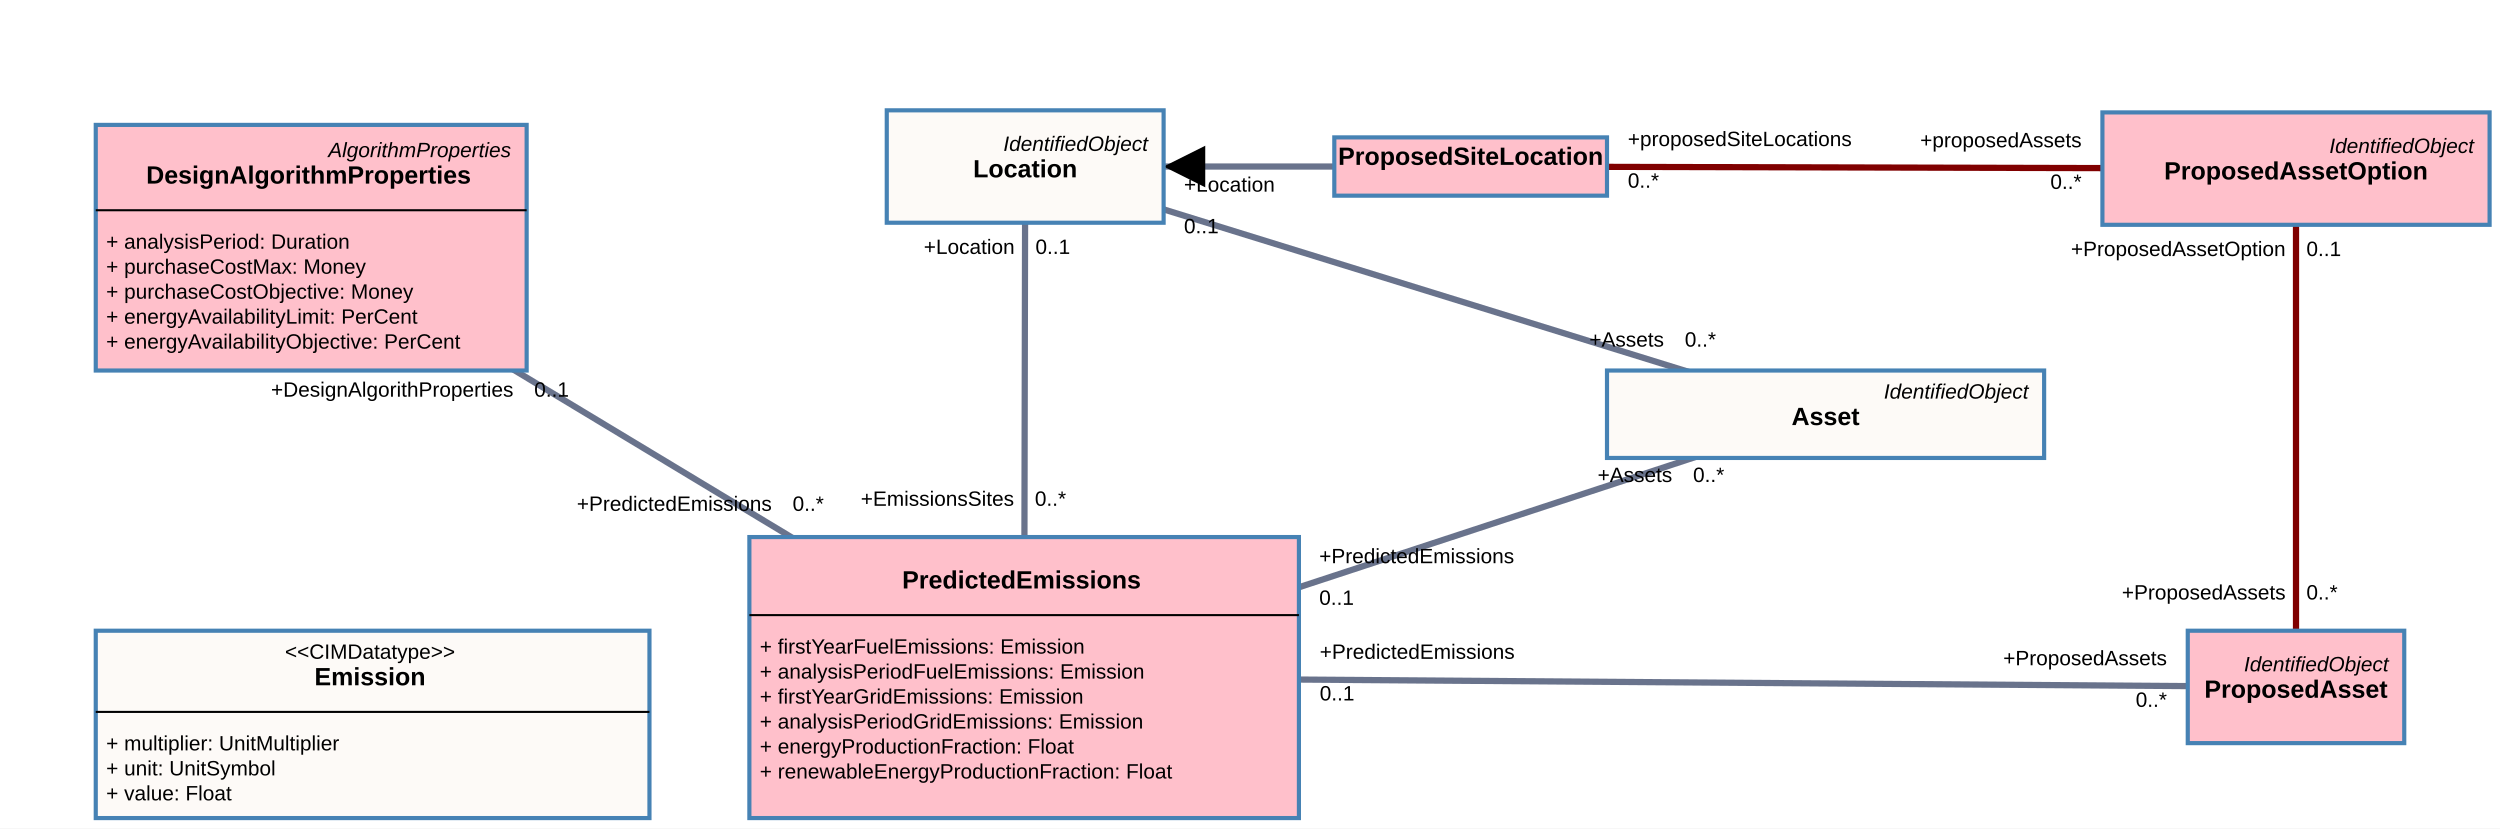
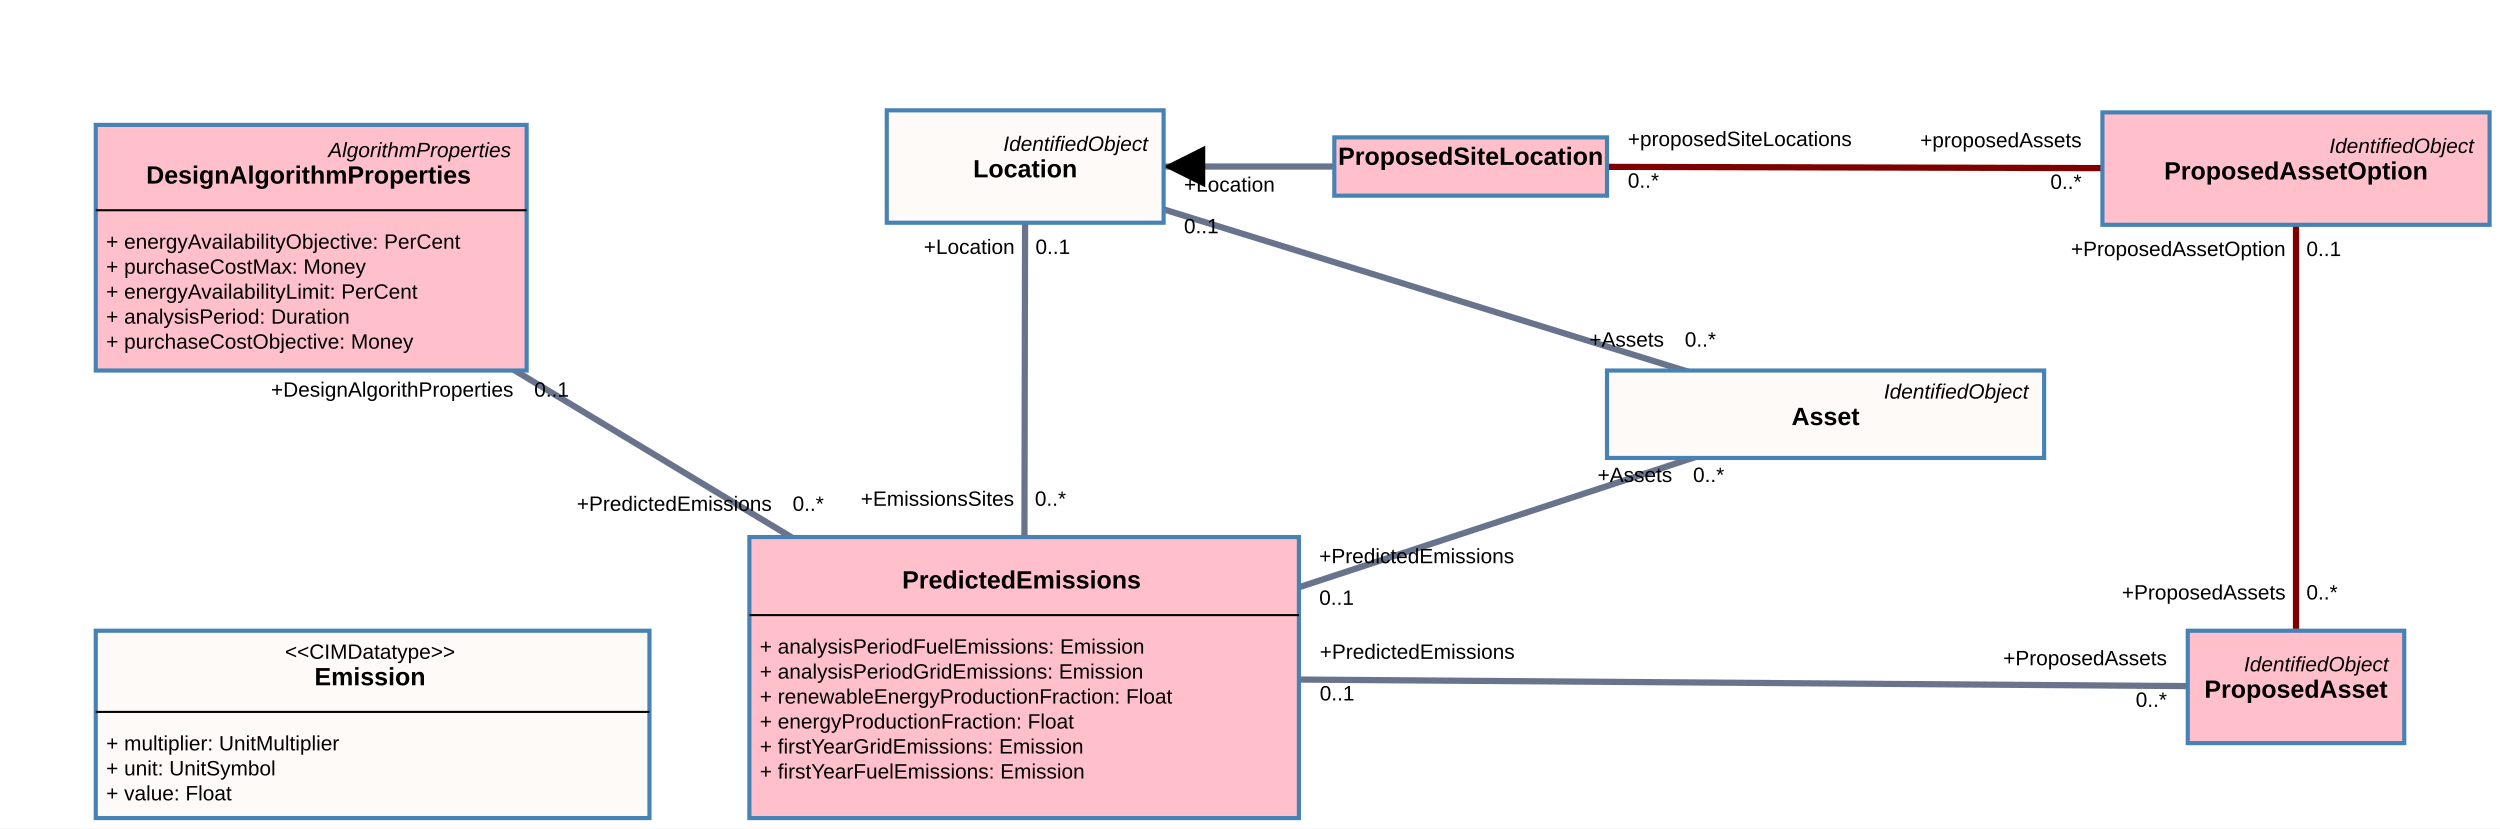
<svg xmlns="http://www.w3.org/2000/svg" width="1201" height="398">
  <rect width="100%" height="100%" fill="white" />
  <g class="zoom-group">
    <defs>
      <marker id="arrowhead" viewBox="-0 -5 10 10" refX="5" refY="0" orient="auto" markerWidth="10" markerHeight="10" xoverflow="visible">
        <path d="M 0,-5 L 10 ,0 L 0,5" fill="black" style="stroke: none;" />
      </marker>
    </defs>
+     <line class="link" x1="877" y1="199" x2="492.5" y2="80" stroke="#69738c" stroke-width="3" />
+     <line class="link" x1="706.5" y1="80" x2="492.5" y2="80" stroke="#69738c" stroke-width="3" marker-end="url(#arrowhead)" />
+     <line class="link" x1="706.5" y1="80" x2="1103" y2="81" stroke="#800000" stroke-width="3" />
+     <line class="link" x1="1103" y1="330" x2="1103" y2="81" stroke="#800000" stroke-width="3" />
    <line class="link" x1="492" y1="325.5" x2="492.5" y2="80" stroke="#69738c" stroke-width="3" />
    <line class="link" x1="492" y1="325.5" x2="149.5" y2="119" stroke="#69738c" stroke-width="3" />
-     <line class="link" x1="706.5" y1="80" x2="492.5" y2="80" stroke="#69738c" stroke-width="3" marker-end="url(#arrowhead)" />
    <line class="link" x1="492" y1="325.5" x2="1103" y2="330" stroke="#69738c" stroke-width="3" />
-     <line class="link" x1="1103" y1="330" x2="1103" y2="81" stroke="#800000" stroke-width="3" />
-     <line class="link" x1="706.5" y1="80" x2="1103" y2="81" stroke="#800000" stroke-width="3" />
-     <line class="link" x1="877" y1="199" x2="492.5" y2="80" stroke="#69738c" stroke-width="3" />
    <line class="link" x1="492" y1="325.5" x2="877" y2="199" stroke="#69738c" stroke-width="3" />
    <line class="arrow" x2="569" y2="80" x1="706.5" y1="80" stroke="#69738c" stroke-width="2" marker-end="url(#arrowhead)" />
-     <g class="draggable" transform="translate(426, 53)">
-       <rect class="box" width="133" height="54" style="fill: #fdfaf7; stroke: steelblue; stroke-width: 2px; cursor: move;" />
-       <text x="0" y="0" text-anchor="start" font-size="10px">
-         <tspan x="128" y="16" dy=".35em" text-anchor="end" style="font-family: Arial, sans-serif; font-weight: 400; font-style: italic; fill: black; font-size: 10px; pointer-events: none;">IdentifiedObject</tspan>
-         <tspan x="66.5" y="28" dy=".35em" text-anchor="middle" style="font-family: Arial, sans-serif; font-weight: 700; font-style: normal; fill: black; font-size: 12px; pointer-events: none;">Location</tspan>
-       </text>
-     </g>
    <g class="draggable" transform="translate(46, 303)">
      <rect class="box" width="266" height="90" style="fill: #fdfaf7; stroke: steelblue; stroke-width: 2px; cursor: move;" />
      <text x="0" y="0" text-anchor="start" font-size="10px">
        <tspan x="133" y="10" dy=".35em" text-anchor="middle" style="font-family: Arial, sans-serif; font-weight: 400; font-style: normal; fill: black; font-size: 10px; pointer-events: none;">&lt;&lt;CIMDatatype&gt;&gt;</tspan>
        <tspan x="133" y="22" dy=".35em" text-anchor="middle" style="font-family: Arial, sans-serif; font-weight: 700; font-style: normal; fill: black; font-size: 12px; pointer-events: none;">Emission</tspan>
        <tspan x="5" y="54" dy=".35em" text-anchor="start" style="font-family: Arial, sans-serif; font-weight: 400; font-style: normal; fill: black; font-size: 10px; pointer-events: none;">+   multiplier: UnitMultiplier</tspan>
        <tspan x="5" y="66" dy=".35em" text-anchor="start" style="font-family: Arial, sans-serif; font-weight: 400; font-style: normal; fill: black; font-size: 10px; pointer-events: none;">+   unit: UnitSymbol</tspan>
        <tspan x="5" y="78" dy=".35em" text-anchor="start" style="font-family: Arial, sans-serif; font-weight: 400; font-style: normal; fill: black; font-size: 10px; pointer-events: none;">+   value: Float</tspan>
      </text>
      <line x1="0" x2="266" y1="39" y2="39" stroke="black" stroke-width="1" />
    </g>
-     <g class="draggable" transform="translate(360, 258)">
-       <rect class="box" width="264" height="135" style="fill: #ffc0cb; stroke: steelblue; stroke-width: 2px; cursor: move;" />
+     <g class="draggable" transform="translate(772, 178)">
+       <rect class="box" width="210" height="42" style="fill: #fdfaf7; stroke: steelblue; stroke-width: 2px; cursor: move;" />
      <text x="0" y="0" text-anchor="start" font-size="10px">
-         <tspan x="132" y="20.5" dy=".35em" text-anchor="middle" style="font-family: Arial, sans-serif; font-weight: 700; font-style: normal; fill: black; font-size: 12px; pointer-events: none;">PredictedEmissions</tspan>
-         <tspan x="5" y="52.5" dy=".35em" text-anchor="start" style="font-family: Arial, sans-serif; font-weight: 400; font-style: normal; fill: black; font-size: 10px; pointer-events: none;">+   firstYearFuelEmissions: Emission</tspan>
-         <tspan x="5" y="64.5" dy=".35em" text-anchor="start" style="font-family: Arial, sans-serif; font-weight: 400; font-style: normal; fill: black; font-size: 10px; pointer-events: none;">+   analysisPeriodFuelEmissions: Emission</tspan>
-         <tspan x="5" y="76.5" dy=".35em" text-anchor="start" style="font-family: Arial, sans-serif; font-weight: 400; font-style: normal; fill: black; font-size: 10px; pointer-events: none;">+   firstYearGridEmissions: Emission</tspan>
-         <tspan x="5" y="88.5" dy=".35em" text-anchor="start" style="font-family: Arial, sans-serif; font-weight: 400; font-style: normal; fill: black; font-size: 10px; pointer-events: none;">+   analysisPeriodGridEmissions: Emission</tspan>
-         <tspan x="5" y="100.5" dy=".35em" text-anchor="start" style="font-family: Arial, sans-serif; font-weight: 400; font-style: normal; fill: black; font-size: 10px; pointer-events: none;">+   energyProductionFraction: Float</tspan>
-         <tspan x="5" y="112.5" dy=".35em" text-anchor="start" style="font-family: Arial, sans-serif; font-weight: 400; font-style: normal; fill: black; font-size: 10px; pointer-events: none;">+   renewableEnergyProductionFraction: Float</tspan>
+         <tspan x="205" y="10" dy=".35em" text-anchor="end" style="font-family: Arial, sans-serif; font-weight: 400; font-style: italic; fill: black; font-size: 10px; pointer-events: none;">IdentifiedObject</tspan>
+         <tspan x="105" y="22" dy=".35em" text-anchor="middle" style="font-family: Arial, sans-serif; font-weight: 700; font-style: normal; fill: black; font-size: 12px; pointer-events: none;">Asset</tspan>
      </text>
-       <line x1="0" x2="264" y1="37.5" y2="37.5" stroke="black" stroke-width="1" />
    </g>
-     <g class="draggable" transform="translate(46, 60)">
-       <rect class="box" width="207" height="118" style="fill: #ffc0cb; stroke: steelblue; stroke-width: 2px; cursor: move;" />
+     <g class="draggable" transform="translate(426, 53)">
+       <rect class="box" width="133" height="54" style="fill: #fdfaf7; stroke: steelblue; stroke-width: 2px; cursor: move;" />
      <text x="0" y="0" text-anchor="start" font-size="10px">
-         <tspan x="202" y="12" dy=".35em" text-anchor="end" style="font-family: Arial, sans-serif; font-weight: 400; font-style: italic; fill: black; font-size: 10px; pointer-events: none;">AlgorithmProperties</tspan>
-         <tspan x="103.5" y="24" dy=".35em" text-anchor="middle" style="font-family: Arial, sans-serif; font-weight: 700; font-style: normal; fill: black; font-size: 12px; pointer-events: none;">DesignAlgorithmProperties</tspan>
-         <tspan x="5" y="56" dy=".35em" text-anchor="start" style="font-family: Arial, sans-serif; font-weight: 400; font-style: normal; fill: black; font-size: 10px; pointer-events: none;">+   analysisPeriod: Duration</tspan>
-         <tspan x="5" y="68" dy=".35em" text-anchor="start" style="font-family: Arial, sans-serif; font-weight: 400; font-style: normal; fill: black; font-size: 10px; pointer-events: none;">+   purchaseCostMax: Money</tspan>
-         <tspan x="5" y="80" dy=".35em" text-anchor="start" style="font-family: Arial, sans-serif; font-weight: 400; font-style: normal; fill: black; font-size: 10px; pointer-events: none;">+   purchaseCostObjective: Money</tspan>
-         <tspan x="5" y="92" dy=".35em" text-anchor="start" style="font-family: Arial, sans-serif; font-weight: 400; font-style: normal; fill: black; font-size: 10px; pointer-events: none;">+   energyAvailabilityLimit: PerCent</tspan>
-         <tspan x="5" y="104" dy=".35em" text-anchor="start" style="font-family: Arial, sans-serif; font-weight: 400; font-style: normal; fill: black; font-size: 10px; pointer-events: none;">+   energyAvailabilityObjective: PerCent</tspan>
+         <tspan x="128" y="16" dy=".35em" text-anchor="end" style="font-family: Arial, sans-serif; font-weight: 400; font-style: italic; fill: black; font-size: 10px; pointer-events: none;">IdentifiedObject</tspan>
+         <tspan x="66.5" y="28" dy=".35em" text-anchor="middle" style="font-family: Arial, sans-serif; font-weight: 700; font-style: normal; fill: black; font-size: 12px; pointer-events: none;">Location</tspan>
      </text>
-       <line x1="0" x2="207" y1="41" y2="41" stroke="black" stroke-width="1" />
    </g>
-     <g class="draggable" transform="translate(1051, 303)">
-       <rect class="box" width="104" height="54" style="fill: #ffc0cb; stroke: steelblue; stroke-width: 2px; cursor: move;" />
+     <g class="draggable" transform="translate(641, 66)">
+       <rect class="box" width="131" height="28" style="fill: #ffc0cb; stroke: steelblue; stroke-width: 2px; cursor: move;" />
      <text x="0" y="0" text-anchor="start" font-size="10px">
-         <tspan x="99" y="16" dy=".35em" text-anchor="end" style="font-family: Arial, sans-serif; font-weight: 400; font-style: italic; fill: black; font-size: 10px; pointer-events: none;">IdentifiedObject</tspan>
-         <tspan x="52" y="28" dy=".35em" text-anchor="middle" style="font-family: Arial, sans-serif; font-weight: 700; font-style: normal; fill: black; font-size: 12px; pointer-events: none;">ProposedAsset</tspan>
+         <tspan x="65.5" y="9" dy=".35em" text-anchor="middle" style="font-family: Arial, sans-serif; font-weight: 700; font-style: normal; fill: black; font-size: 12px; pointer-events: none;">ProposedSiteLocation</tspan>
      </text>
    </g>
    <g class="draggable" transform="translate(1010, 54)">
      <rect class="box" width="186" height="54" style="fill: #ffc0cb; stroke: steelblue; stroke-width: 2px; cursor: move;" />
      <text x="0" y="0" text-anchor="start" font-size="10px">
        <tspan x="181" y="16" dy=".35em" text-anchor="end" style="font-family: Arial, sans-serif; font-weight: 400; font-style: italic; fill: black; font-size: 10px; pointer-events: none;">IdentifiedObject</tspan>
        <tspan x="93" y="28" dy=".35em" text-anchor="middle" style="font-family: Arial, sans-serif; font-weight: 700; font-style: normal; fill: black; font-size: 12px; pointer-events: none;">ProposedAssetOption</tspan>
      </text>
    </g>
-     <g class="draggable" transform="translate(772, 178)">
-       <rect class="box" width="210" height="42" style="fill: #fdfaf7; stroke: steelblue; stroke-width: 2px; cursor: move;" />
+     <g class="draggable" transform="translate(46, 60)">
+       <rect class="box" width="207" height="118" style="fill: #ffc0cb; stroke: steelblue; stroke-width: 2px; cursor: move;" />
      <text x="0" y="0" text-anchor="start" font-size="10px">
-         <tspan x="205" y="10" dy=".35em" text-anchor="end" style="font-family: Arial, sans-serif; font-weight: 400; font-style: italic; fill: black; font-size: 10px; pointer-events: none;">IdentifiedObject</tspan>
-         <tspan x="105" y="22" dy=".35em" text-anchor="middle" style="font-family: Arial, sans-serif; font-weight: 700; font-style: normal; fill: black; font-size: 12px; pointer-events: none;">Asset</tspan>
+         <tspan x="202" y="12" dy=".35em" text-anchor="end" style="font-family: Arial, sans-serif; font-weight: 400; font-style: italic; fill: black; font-size: 10px; pointer-events: none;">AlgorithmProperties</tspan>
+         <tspan x="103.5" y="24" dy=".35em" text-anchor="middle" style="font-family: Arial, sans-serif; font-weight: 700; font-style: normal; fill: black; font-size: 12px; pointer-events: none;">DesignAlgorithmProperties</tspan>
+         <tspan x="5" y="56" dy=".35em" text-anchor="start" style="font-family: Arial, sans-serif; font-weight: 400; font-style: normal; fill: black; font-size: 10px; pointer-events: none;">+   energyAvailabilityObjective: PerCent</tspan>
+         <tspan x="5" y="68" dy=".35em" text-anchor="start" style="font-family: Arial, sans-serif; font-weight: 400; font-style: normal; fill: black; font-size: 10px; pointer-events: none;">+   purchaseCostMax: Money</tspan>
+         <tspan x="5" y="80" dy=".35em" text-anchor="start" style="font-family: Arial, sans-serif; font-weight: 400; font-style: normal; fill: black; font-size: 10px; pointer-events: none;">+   energyAvailabilityLimit: PerCent</tspan>
+         <tspan x="5" y="92" dy=".35em" text-anchor="start" style="font-family: Arial, sans-serif; font-weight: 400; font-style: normal; fill: black; font-size: 10px; pointer-events: none;">+   analysisPeriod: Duration</tspan>
+         <tspan x="5" y="104" dy=".35em" text-anchor="start" style="font-family: Arial, sans-serif; font-weight: 400; font-style: normal; fill: black; font-size: 10px; pointer-events: none;">+   purchaseCostObjective: Money</tspan>
+       </text>
+       <line x1="0" x2="207" y1="41" y2="41" stroke="black" stroke-width="1" />
+     </g>
+     <g class="draggable" transform="translate(360, 258)">
+       <rect class="box" width="264" height="135" style="fill: #ffc0cb; stroke: steelblue; stroke-width: 2px; cursor: move;" />
+       <text x="0" y="0" text-anchor="start" font-size="10px">
+         <tspan x="132" y="20.5" dy=".35em" text-anchor="middle" style="font-family: Arial, sans-serif; font-weight: 700; font-style: normal; fill: black; font-size: 12px; pointer-events: none;">PredictedEmissions</tspan>
+         <tspan x="5" y="52.5" dy=".35em" text-anchor="start" style="font-family: Arial, sans-serif; font-weight: 400; font-style: normal; fill: black; font-size: 10px; pointer-events: none;">+   analysisPeriodFuelEmissions: Emission</tspan>
+         <tspan x="5" y="64.5" dy=".35em" text-anchor="start" style="font-family: Arial, sans-serif; font-weight: 400; font-style: normal; fill: black; font-size: 10px; pointer-events: none;">+   analysisPeriodGridEmissions: Emission</tspan>
+         <tspan x="5" y="76.5" dy=".35em" text-anchor="start" style="font-family: Arial, sans-serif; font-weight: 400; font-style: normal; fill: black; font-size: 10px; pointer-events: none;">+   renewableEnergyProductionFraction: Float</tspan>
+         <tspan x="5" y="88.5" dy=".35em" text-anchor="start" style="font-family: Arial, sans-serif; font-weight: 400; font-style: normal; fill: black; font-size: 10px; pointer-events: none;">+   energyProductionFraction: Float</tspan>
+         <tspan x="5" y="100.5" dy=".35em" text-anchor="start" style="font-family: Arial, sans-serif; font-weight: 400; font-style: normal; fill: black; font-size: 10px; pointer-events: none;">+   firstYearGridEmissions: Emission</tspan>
+         <tspan x="5" y="112.5" dy=".35em" text-anchor="start" style="font-family: Arial, sans-serif; font-weight: 400; font-style: normal; fill: black; font-size: 10px; pointer-events: none;">+   firstYearFuelEmissions: Emission</tspan>
+       </text>
+       <line x1="0" x2="264" y1="37.5" y2="37.5" stroke="black" stroke-width="1" />
+     </g>
+     <g class="draggable" transform="translate(1051, 303)">
+       <rect class="box" width="104" height="54" style="fill: #ffc0cb; stroke: steelblue; stroke-width: 2px; cursor: move;" />
+       <text x="0" y="0" text-anchor="start" font-size="10px">
+         <tspan x="99" y="16" dy=".35em" text-anchor="end" style="font-family: Arial, sans-serif; font-weight: 400; font-style: italic; fill: black; font-size: 10px; pointer-events: none;">IdentifiedObject</tspan>
+         <tspan x="52" y="28" dy=".35em" text-anchor="middle" style="font-family: Arial, sans-serif; font-weight: 700; font-style: normal; fill: black; font-size: 12px; pointer-events: none;">ProposedAsset</tspan>
      </text>
    </g>
-     <g class="draggable" transform="translate(641, 66)">
-       <rect class="box" width="131" height="28" style="fill: #ffc0cb; stroke: steelblue; stroke-width: 2px; cursor: move;" />
-       <text x="0" y="0" text-anchor="start" font-size="10px">
-         <tspan x="65.5" y="9" dy=".35em" text-anchor="middle" style="font-family: Arial, sans-serif; font-weight: 700; font-style: normal; fill: black; font-size: 12px; pointer-events: none;">ProposedSiteLocation</tspan>
-       </text>
-     </g>
+     <text class="link-text-start-top" x="799.371" y="176.522" text-anchor="end" dy="-1em" style="font-family: Arial, sans-serif; font-size: 10px; fill: black;">+Assets</text>
+     <text class="link-text-start-top" x="631" y="80" text-anchor="end" dy="-1em" style="font-family: Arial, sans-serif; font-size: 10px; fill: black;" />
+     <text class="link-text-start-top" x="782" y="80.178" text-anchor="start" dy="-1em" style="font-family: Arial, sans-serif; font-size: 10px; fill: black;">+proposedSiteLocations</text>
+     <text class="link-text-start-top" x="1098" y="298" text-anchor="end" dy="-1em" style="font-family: Arial, sans-serif; font-size: 10px; fill: black;">+ProposedAssets</text>
    <text class="link-text-start-top" x="487.148" y="253" text-anchor="end" dy="-1em" style="font-family: Arial, sans-serif; font-size: 10px; fill: black;">+EmissionsSites</text>
    <text class="link-text-start-top" x="370.763" y="255.418" text-anchor="end" dy="-1em" style="font-family: Arial, sans-serif; font-size: 10px; fill: black;">+PredictedEmissions</text>
-     <text class="link-text-start-top" x="631" y="80" text-anchor="end" dy="-1em" style="font-family: Arial, sans-serif; font-size: 10px; fill: black;" />
    <text class="link-text-start-top" x="634" y="326.509" text-anchor="start" dy="-1em" style="font-family: Arial, sans-serif; font-size: 10px; fill: black;">+PredictedEmissions</text>
-     <text class="link-text-start-top" x="1098" y="298" text-anchor="end" dy="-1em" style="font-family: Arial, sans-serif; font-size: 10px; fill: black;">+ProposedAssets</text>
-     <text class="link-text-start-top" x="782" y="80.178" text-anchor="start" dy="-1em" style="font-family: Arial, sans-serif; font-size: 10px; fill: black;">+proposedSiteLocations</text>
-     <text class="link-text-start-top" x="799.371" y="176.522" text-anchor="end" dy="-1em" style="font-family: Arial, sans-serif; font-size: 10px; fill: black;">+Assets</text>
    <text class="link-text-start-top" x="633.75" y="280.568" text-anchor="start" dy="-1em" style="font-family: Arial, sans-serif; font-size: 10px; fill: black;">+PredictedEmissions</text>
+     <text class="link-text-start-btm" x="809.371" y="176.522" dy="-1em" text-anchor="start" style="font-family: Arial, sans-serif; font-size: 10px; fill: black;">0..*</text>
+     <text class="link-text-start-btm" x="631" y="80" dy="1em" text-anchor="end" style="font-family: Arial, sans-serif; font-size: 10px; fill: black;" />
+     <text class="link-text-start-btm" x="782" y="80.178" dy="1em" text-anchor="start" style="font-family: Arial, sans-serif; font-size: 10px; fill: black;">0..*</text>
+     <text class="link-text-start-btm" x="1108" y="298" dy="-1em" text-anchor="start" style="font-family: Arial, sans-serif; font-size: 10px; fill: black;">0..*</text>
    <text class="link-text-start-btm" x="497.148" y="253" dy="-1em" text-anchor="start" style="font-family: Arial, sans-serif; font-size: 10px; fill: black;">0..*</text>
    <text class="link-text-start-btm" x="380.763" y="255.418" dy="-1em" text-anchor="start" style="font-family: Arial, sans-serif; font-size: 10px; fill: black;">0..*</text>
-     <text class="link-text-start-btm" x="631" y="80" dy="1em" text-anchor="end" style="font-family: Arial, sans-serif; font-size: 10px; fill: black;" />
    <text class="link-text-start-btm" x="634" y="326.509" dy="1em" text-anchor="start" style="font-family: Arial, sans-serif; font-size: 10px; fill: black;">0..1</text>
-     <text class="link-text-start-btm" x="1108" y="298" dy="-1em" text-anchor="start" style="font-family: Arial, sans-serif; font-size: 10px; fill: black;">0..*</text>
-     <text class="link-text-start-btm" x="782" y="80.178" dy="1em" text-anchor="start" style="font-family: Arial, sans-serif; font-size: 10px; fill: black;">0..*</text>
-     <text class="link-text-start-btm" x="809.371" y="176.522" dy="-1em" text-anchor="start" style="font-family: Arial, sans-serif; font-size: 10px; fill: black;">0..*</text>
    <text class="link-text-start-btm" x="633.75" y="280.568" dy="1em" text-anchor="start" style="font-family: Arial, sans-serif; font-size: 10px; fill: black;">0..1</text>
+     <text class="link-text-end-top" x="568.776" y="102.06" dy="-1em" text-anchor="start" style="font-family: Arial, sans-serif; font-size: 10px; fill: black;">+Location</text>
+     <text class="link-text-end-top" x="569" y="80" dy="-1em" text-anchor="start" style="font-family: Arial, sans-serif; font-size: 10px; fill: black;" />
+     <text class="link-text-end-top" x="1000" y="80.753" dy="-1em" text-anchor="end" style="font-family: Arial, sans-serif; font-size: 10px; fill: black;">+proposedAssets</text>
+     <text class="link-text-end-top" x="1098" y="113" dy="1em" text-anchor="end" style="font-family: Arial, sans-serif; font-size: 10px; fill: black;">+ProposedAssetOption</text>
    <text class="link-text-end-top" x="487.435" y="112" dy="1em" text-anchor="end" style="font-family: Arial, sans-serif; font-size: 10px; fill: black;">+Location</text>
    <text class="link-text-end-top" x="246.639" y="180.582" dy="1em" text-anchor="end" style="font-family: Arial, sans-serif; font-size: 10px; fill: black;">+DesignAlgorithProperties</text>
-     <text class="link-text-end-top" x="569" y="80" dy="-1em" text-anchor="start" style="font-family: Arial, sans-serif; font-size: 10px; fill: black;" />
    <text class="link-text-end-top" x="1041" y="329.58" dy="-1em" text-anchor="end" style="font-family: Arial, sans-serif; font-size: 10px; fill: black;">+ProposedAssets</text>
-     <text class="link-text-end-top" x="1098" y="113" dy="1em" text-anchor="end" style="font-family: Arial, sans-serif; font-size: 10px; fill: black;">+ProposedAssetOption</text>
-     <text class="link-text-end-top" x="1000" y="80.753" dy="-1em" text-anchor="end" style="font-family: Arial, sans-serif; font-size: 10px; fill: black;">+proposedAssets</text>
-     <text class="link-text-end-top" x="568.776" y="102.06" dy="-1em" text-anchor="start" style="font-family: Arial, sans-serif; font-size: 10px; fill: black;">+Location</text>
    <text class="link-text-end-top" x="803.337" y="221.561" dy="1em" text-anchor="end" style="font-family: Arial, sans-serif; font-size: 10px; fill: black;">+Assets</text>
+     <text class="link-text-end-btm" x="568.776" y="102.06" dy="1em" text-anchor="start" style="font-family: Arial, sans-serif; font-size: 10px; fill: black;">0..1</text>
+     <text class="link-text-end-btm" x="569" y="80" dy="1em" text-anchor="start" style="font-family: Arial, sans-serif; font-size: 10px; fill: black;" />
+     <text class="link-text-end-btm" x="1000" y="80.753" dy="1em" text-anchor="end" style="font-family: Arial, sans-serif; font-size: 10px; fill: black;">0..*</text>
+     <text class="link-text-end-btm" x="1108" y="113" dy="1em" text-anchor="start" style="font-family: Arial, sans-serif; font-size: 10px; fill: black;">0..1</text>
    <text class="link-text-end-btm" x="497.435" y="112" dy="1em" text-anchor="start" style="font-family: Arial, sans-serif; font-size: 10px; fill: black;">0..1</text>
    <text class="link-text-end-btm" x="256.639" y="180.582" dy="1em" text-anchor="start" style="font-family: Arial, sans-serif; font-size: 10px; fill: black;">0..1</text>
-     <text class="link-text-end-btm" x="569" y="80" dy="1em" text-anchor="start" style="font-family: Arial, sans-serif; font-size: 10px; fill: black;" />
    <text class="link-text-end-btm" x="1041" y="329.58" dy="1em" text-anchor="end" style="font-family: Arial, sans-serif; font-size: 10px; fill: black;">0..*</text>
-     <text class="link-text-end-btm" x="1108" y="113" dy="1em" text-anchor="start" style="font-family: Arial, sans-serif; font-size: 10px; fill: black;">0..1</text>
-     <text class="link-text-end-btm" x="1000" y="80.753" dy="1em" text-anchor="end" style="font-family: Arial, sans-serif; font-size: 10px; fill: black;">0..*</text>
-     <text class="link-text-end-btm" x="568.776" y="102.06" dy="1em" text-anchor="start" style="font-family: Arial, sans-serif; font-size: 10px; fill: black;">0..1</text>
    <text class="link-text-end-btm" x="813.337" y="221.561" dy="1em" text-anchor="start" style="font-family: Arial, sans-serif; font-size: 10px; fill: black;">0..*</text>
  </g>
</svg>
